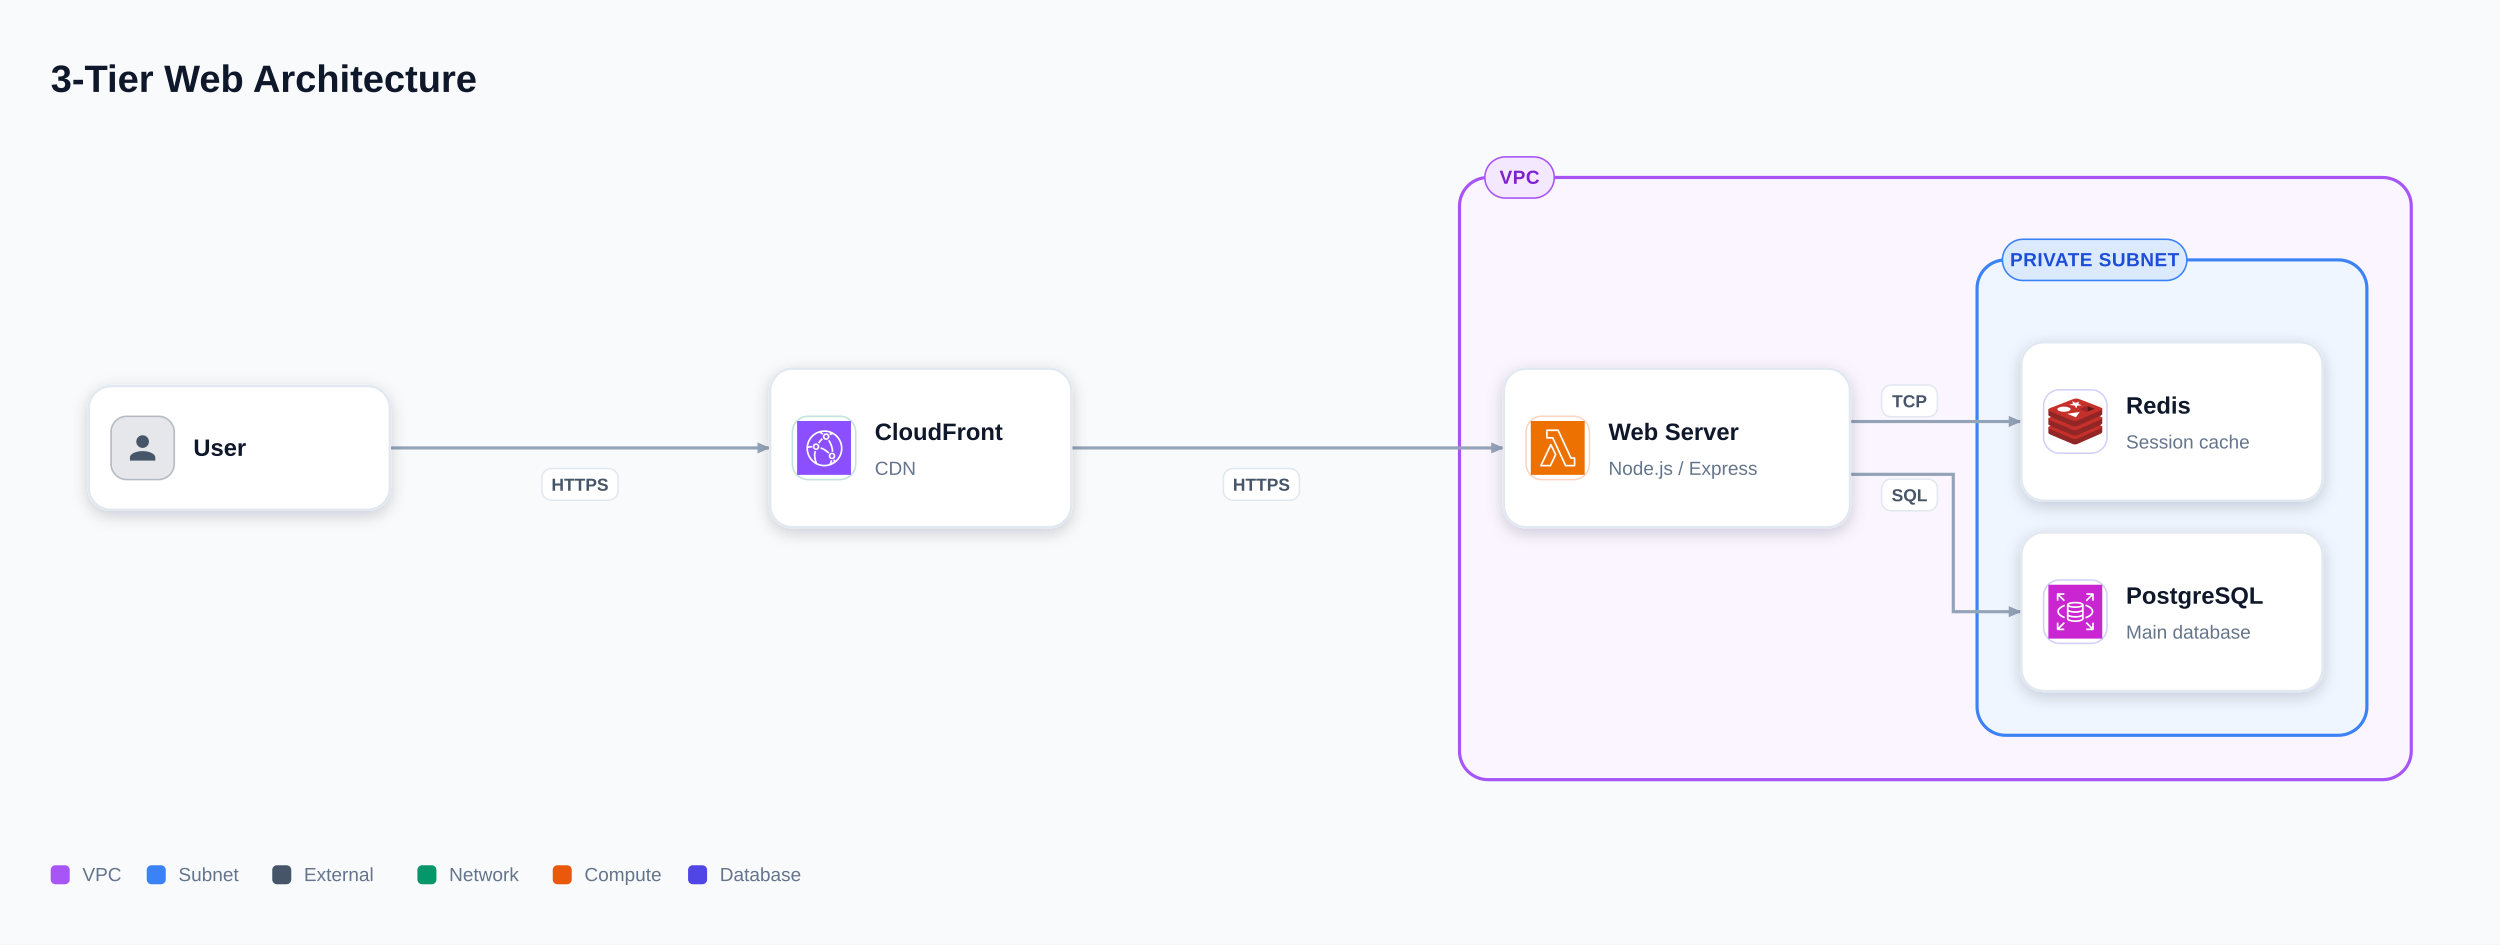
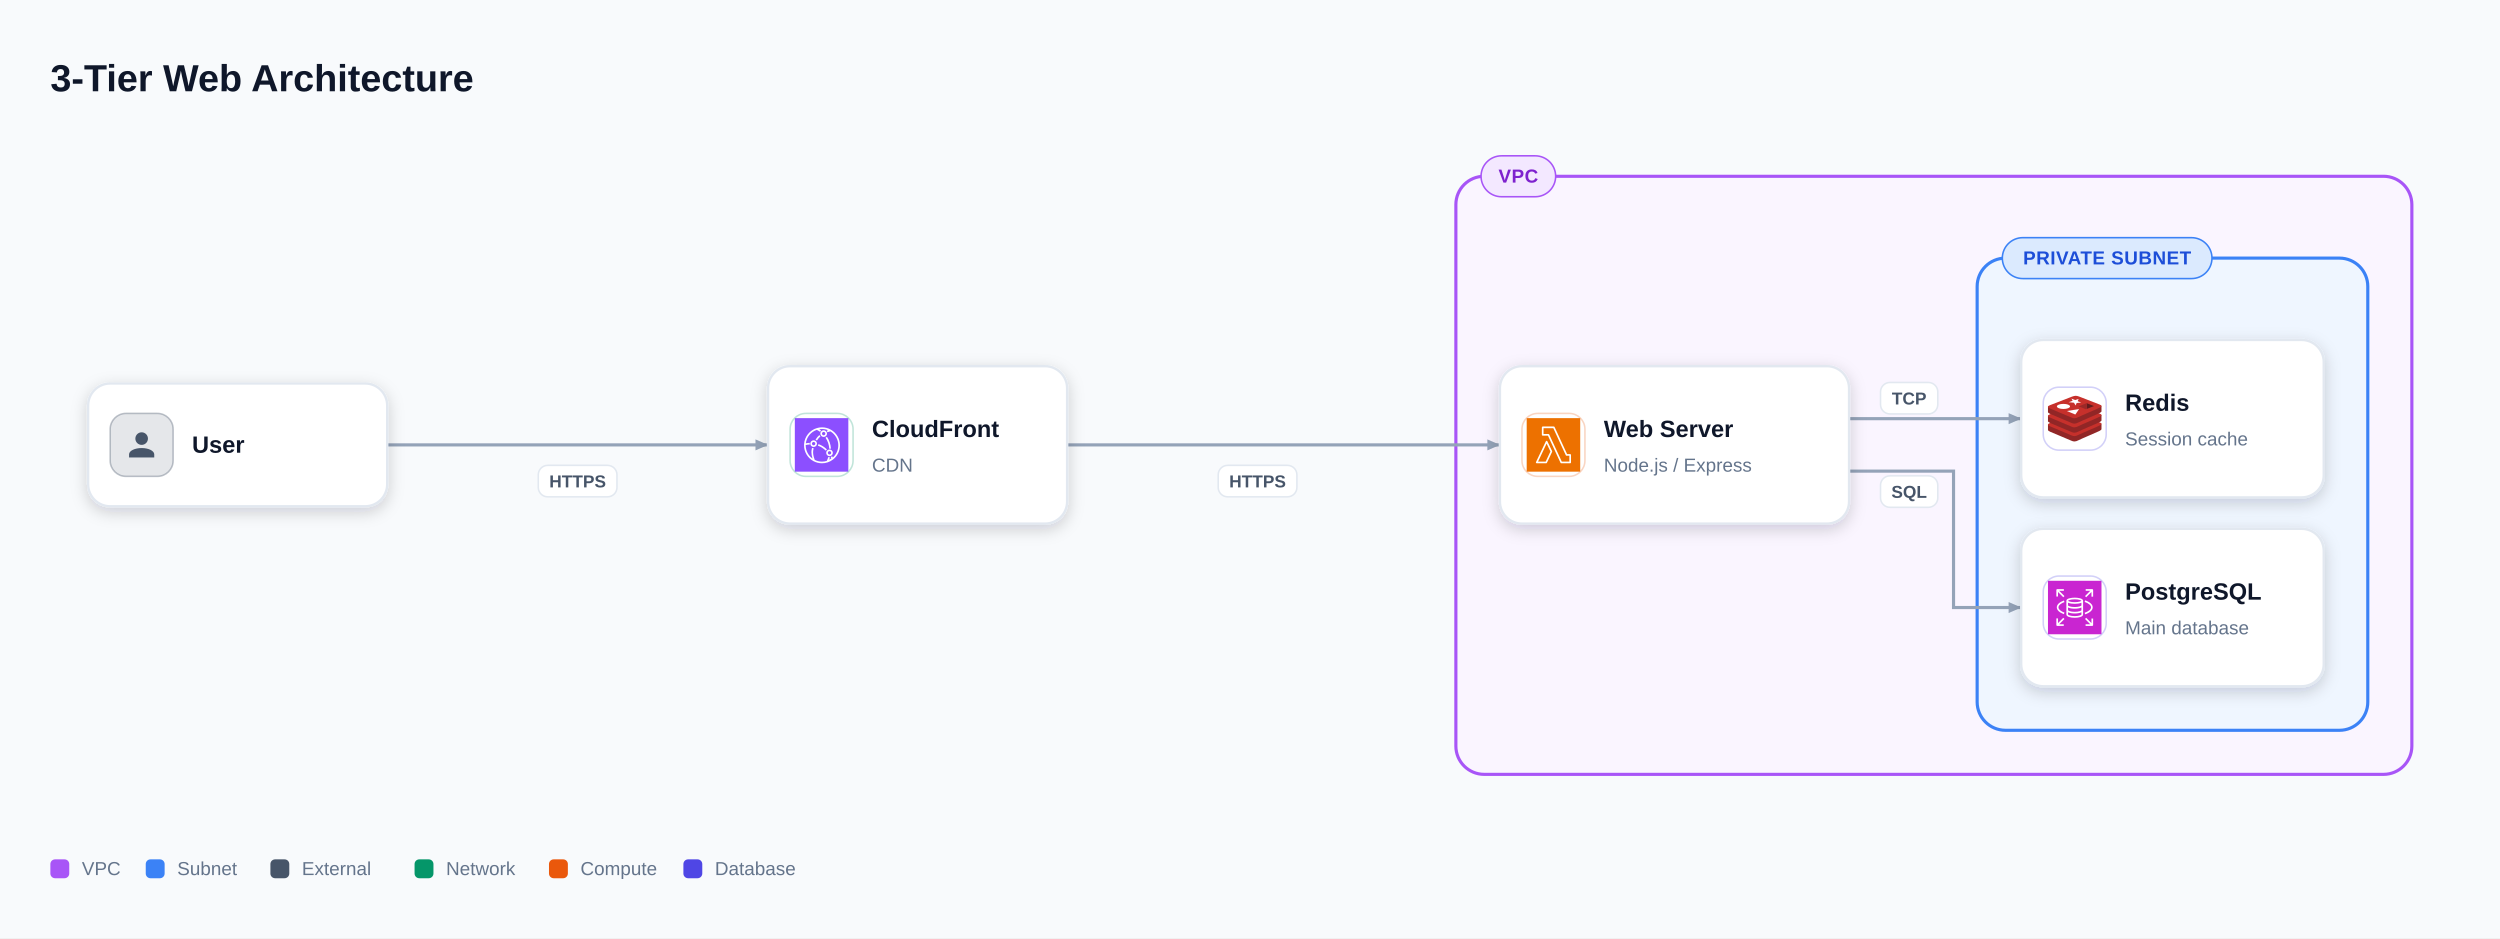
- <svg xmlns="http://www.w3.org/2000/svg" width="1577.6" height="596" viewBox="0 0 1577.6 596">
+ <svg xmlns="http://www.w3.org/2000/svg" width="1588.4" height="596" viewBox="0 0 1588.4 596">
  <defs>
    <filter id="card-shadow" x="-40%" y="-40%" width="180%" height="180%">
      <feDropShadow dx="0" dy="3" stdDeviation="5" flood-color="rgba(15, 23, 42, 0.18)" />
    </filter>
  </defs>
-   <rect x="0" y="0" width="1577.6" height="596" fill="#f8fafc" />
+   <rect x="0" y="0" width="1588.4" height="596" fill="#f8fafc" />
  <text x="32" y="58" font-family="&quot;Segoe UI&quot;, &quot;Helvetica Neue&quot;, Arial, sans-serif" font-size="24" font-weight="700" fill="#0f172a">3-Tier Web Architecture</text>
  <g transform="translate(32, 88)">
    <g>
-       <rect x="889" y="24" width="600.6" height="380" rx="18" fill="#faf5ff" stroke="#a855f7" stroke-width="2" />
-       <rect x="905" y="11" width="43.8" height="26" rx="13" fill="#f3e8ff" stroke="#a855f7" stroke-width="1" />
-       <text x="926.9" y="28" font-family="&quot;Segoe UI&quot;, &quot;Helvetica Neue&quot;, Arial, sans-serif" font-size="12" font-weight="700" letter-spacing="0.3" text-anchor="middle" fill="#7e22ce">VPC</text>
+       <rect x="893" y="24" width="607.4" height="380" rx="18" fill="#faf5ff" stroke="#a855f7" stroke-width="2" />
+       <rect x="909" y="11" width="47.4" height="26" rx="13" fill="#f3e8ff" stroke="#a855f7" stroke-width="1" />
+       <text x="932.7" y="28" font-family="&quot;Segoe UI&quot;, &quot;Helvetica Neue&quot;, Arial, sans-serif" font-size="12" font-weight="700" letter-spacing="0.3" text-anchor="middle" fill="#7e22ce">VPC</text>
    </g>
    <g>
-       <rect x="1215.6" y="76" width="246" height="300" rx="18" fill="#eff6ff" stroke="#3b82f6" stroke-width="2" />
-       <rect x="1231.6" y="63" width="116.4" height="26" rx="13" fill="#dbeafe" stroke="#3b82f6" stroke-width="1" />
-       <text x="1289.8" y="80" font-family="&quot;Segoe UI&quot;, &quot;Helvetica Neue&quot;, Arial, sans-serif" font-size="12" font-weight="700" letter-spacing="0.3" text-anchor="middle" fill="#1d4ed8">PRIVATE SUBNET</text>
+       <rect x="1224.2" y="76" width="248.2" height="300" rx="18" fill="#eff6ff" stroke="#3b82f6" stroke-width="2" />
+       <rect x="1240.2" y="63" width="133.2" height="26" rx="13" fill="#dbeafe" stroke="#3b82f6" stroke-width="1" />
+       <text x="1306.8" y="80" font-family="&quot;Segoe UI&quot;, &quot;Helvetica Neue&quot;, Arial, sans-serif" font-size="12" font-weight="700" letter-spacing="0.3" text-anchor="middle" fill="#1d4ed8">PRIVATE SUBNET</text>
    </g>
-     <path d="M214,194.667 L454,194.667" fill="none" stroke="#94a3b8" stroke-width="2" />
-     <path d="M-8,-3.5 L0,0 L-8,3.5 Z" fill="#94a3b8" transform="translate(454 194.6667) rotate(0)" />
+     <path d="M214,194.667 L456,194.667" fill="none" stroke="#94a3b8" stroke-width="2" />
+     <path d="M-8,-3.5 L0,0 L-8,3.5 Z" fill="#94a3b8" transform="translate(456 194.6667) rotate(0)" />
    <g>
-       <rect x="310" y="207.667" width="48" height="20" rx="6" fill="#ffffff" stroke="#e2e8f0" stroke-width="1" />
-       <text x="334" y="221.667" font-family="&quot;Segoe UI&quot;, &quot;Helvetica Neue&quot;, Arial, sans-serif" font-size="11" font-weight="600" text-anchor="middle" fill="#475569">HTTPS</text>
+       <rect x="310" y="207.667" width="50" height="20" rx="6" fill="#ffffff" stroke="#e2e8f0" stroke-width="1" />
+       <text x="335" y="221.667" font-family="&quot;Segoe UI&quot;, &quot;Helvetica Neue&quot;, Arial, sans-serif" font-size="11" font-weight="600" text-anchor="middle" fill="#475569">HTTPS</text>
    </g>
-     <path d="M644,194.667 L917,194.667" fill="none" stroke="#94a3b8" stroke-width="2" />
-     <path d="M-8,-3.5 L0,0 L-8,3.5 Z" fill="#94a3b8" transform="translate(917 194.6667) rotate(0)" />
+     <path d="M646,194.667 L921,194.667" fill="none" stroke="#94a3b8" stroke-width="2" />
+     <path d="M-8,-3.5 L0,0 L-8,3.5 Z" fill="#94a3b8" transform="translate(921 194.6667) rotate(0)" />
    <g>
-       <rect x="740" y="207.667" width="48" height="20" rx="6" fill="#ffffff" stroke="#e2e8f0" stroke-width="1" />
-       <text x="764" y="221.667" font-family="&quot;Segoe UI&quot;, &quot;Helvetica Neue&quot;, Arial, sans-serif" font-size="11" font-weight="600" text-anchor="middle" fill="#475569">HTTPS</text>
+       <rect x="742" y="207.667" width="50" height="20" rx="6" fill="#ffffff" stroke="#e2e8f0" stroke-width="1" />
+       <text x="767" y="221.667" font-family="&quot;Segoe UI&quot;, &quot;Helvetica Neue&quot;, Arial, sans-serif" font-size="11" font-weight="600" text-anchor="middle" fill="#475569">HTTPS</text>
    </g>
-     <path d="M1135.4,178 L1243.6,178" fill="none" stroke="#94a3b8" stroke-width="2" />
-     <path d="M-8,-3.5 L0,0 L-8,3.5 Z" fill="#94a3b8" transform="translate(1243.6 178) rotate(0)" />
+     <path d="M1142.8,178 L1252.2,178" fill="none" stroke="#94a3b8" stroke-width="2" />
+     <path d="M-8,-3.5 L0,0 L-8,3.5 Z" fill="#94a3b8" transform="translate(1252.2 178) rotate(0)" />
    <g>
-       <rect x="1155.4" y="155" width="35.2" height="20" rx="6" fill="#ffffff" stroke="#e2e8f0" stroke-width="1" />
-       <text x="1173" y="169" font-family="&quot;Segoe UI&quot;, &quot;Helvetica Neue&quot;, Arial, sans-serif" font-size="11" font-weight="600" text-anchor="middle" fill="#475569">TCP</text>
+       <rect x="1162.8" y="155" width="36.4" height="20" rx="6" fill="#ffffff" stroke="#e2e8f0" stroke-width="1" />
+       <text x="1181" y="169" font-family="&quot;Segoe UI&quot;, &quot;Helvetica Neue&quot;, Arial, sans-serif" font-size="11" font-weight="600" text-anchor="middle" fill="#475569">TCP</text>
    </g>
-     <path d="M1135.4,211.333 L1200.6,211.333 L1200.6,298 L1243.6,298" fill="none" stroke="#94a3b8" stroke-width="2" />
-     <path d="M-8,-3.5 L0,0 L-8,3.5 Z" fill="#94a3b8" transform="translate(1243.6 298) rotate(0)" />
+     <path d="M1142.8,211.333 L1209.2,211.333 L1209.2,298 L1252.2,298" fill="none" stroke="#94a3b8" stroke-width="2" />
+     <path d="M-8,-3.5 L0,0 L-8,3.5 Z" fill="#94a3b8" transform="translate(1252.2 298) rotate(0)" />
    <g>
-       <rect x="1155.4" y="214.333" width="35.2" height="20" rx="6" fill="#ffffff" stroke="#e2e8f0" stroke-width="1" />
-       <text x="1173" y="228.333" font-family="&quot;Segoe UI&quot;, &quot;Helvetica Neue&quot;, Arial, sans-serif" font-size="11" font-weight="600" text-anchor="middle" fill="#475569">SQL</text>
+       <rect x="1162.8" y="214.333" width="36.4" height="20" rx="6" fill="#ffffff" stroke="#e2e8f0" stroke-width="1" />
+       <text x="1181" y="228.333" font-family="&quot;Segoe UI&quot;, &quot;Helvetica Neue&quot;, Arial, sans-serif" font-size="11" font-weight="600" text-anchor="middle" fill="#475569">SQL</text>
    </g>
    <g transform="translate(24, 155.6667)">
      <rect x="0" y="0" width="190" height="78" rx="14" fill="#ffffff" stroke="#e2e8f0" stroke-width="1.5" filter="url(#card-shadow)" />
      <rect x="14" y="19" width="40" height="40" rx="10" fill="#475569" fill-opacity="0.14" stroke="#475569" stroke-opacity="0.35" />
      <svg x="22" y="27" width="24" height="24" viewBox="0 0 24 24">
        <path fill="#475569" d="M12 4a4 4 0 0 1 4 4a4 4 0 0 1-4 4a4 4 0 0 1-4-4a4 4 0 0 1 4-4m0 10c4.42 0 8 1.79 8 4v2H4v-2c0-2.21 3.58-4 8-4" />
      </svg>
      <text x="66" y="44" font-family="&quot;Segoe UI&quot;, &quot;Helvetica Neue&quot;, Arial, sans-serif" font-size="15" font-weight="600" fill="#0f172a">User</text>
    </g>
-     <g transform="translate(454, 144.6667)">
+     <g transform="translate(456, 144.6667)">
      <rect x="0" y="0" width="190" height="100" rx="14" fill="#ffffff" stroke="#e2e8f0" stroke-width="1.5" filter="url(#card-shadow)" />
      <clipPath id="clip-badge-cdn">
        <rect x="14" y="30" width="40" height="40" rx="10" />
      </clipPath>
      <rect x="14" y="30" width="40" height="40" rx="10" fill="#ffffff" />
      <g clip-path="url(#clip-badge-cdn)">
        <svg x="17" y="33" width="34" height="34" viewBox="0 0 64 64">
          <g id="Icon-Architecture/48/Arch_Amazon-CloudFront_48" stroke="none" stroke-width="1" fill="none" fill-rule="evenodd">
            <g id="Icon-Architecture-BG/48/Networking-Content-Delivery" fill="#8C4FFF">
              <rect id="Rectangle" x="0" y="0" width="64" height="64" />
            </g>
            <path d="M41.5,43.5 C40.397,43.5 39.5,42.603 39.5,41.5 C39.5,40.397 40.397,39.5 41.5,39.5 C42.603,39.5 43.5,40.397 43.5,41.5 C43.5,42.603 42.603,43.5 41.5,43.5 L41.5,43.5 Z M41.5,37.5 C39.294,37.5 37.5,39.294 37.5,41.5 C37.5,43.706 39.294,45.5 41.5,45.5 C43.706,45.5 45.5,43.706 45.5,41.5 C45.5,39.294 43.706,37.5 41.5,37.5 L41.5,37.5 Z M22.5,32.5 C21.397,32.5 20.5,31.603 20.5,30.5 C20.5,29.397 21.397,28.5 22.5,28.5 C23.603,28.5 24.5,29.397 24.5,30.5 C24.5,31.603 23.603,32.5 22.5,32.5 L22.5,32.5 Z M22.5,26.5 C20.294,26.5 18.5,28.294 18.5,30.5 C18.5,32.706 20.294,34.5 22.5,34.5 C24.706,34.5 26.5,32.706 26.5,30.5 C26.5,28.294 24.706,26.5 22.5,26.5 L22.5,26.5 Z M45.389,47.124 C45.168,46.607 44.936,46.094 44.685,45.591 L42.896,46.486 C43.17,47.035 43.42,47.599 43.656,48.165 C42.82,48.762 41.943,49.288 41.028,49.74 C41.384,48.865 41.694,47.975 41.974,47.012 L40.054,46.454 C39.564,48.134 38.985,49.581 38.184,51.133 C36.357,51.698 34.452,52 32.5,52 C29.465,52 26.567,51.314 23.871,49.976 C22.503,46.615 21.838,43.534 21.838,40.559 C21.838,39.267 22.063,38.196 22.322,36.956 C22.386,36.652 22.45,36.343 22.514,36.024 L20.551,35.638 C20.49,35.949 20.427,36.25 20.365,36.545 C20.094,37.838 19.838,39.06 19.838,40.559 C19.838,43.074 20.274,45.644 21.154,48.354 C16.072,44.724 13,38.854 13,32.5 C13,32.389 13.01,32.273 13.012,32.161 C14.642,31.799 16.123,31.614 17.854,31.571 L17.804,29.572 C16.169,29.612 14.694,29.779 13.163,30.084 C14.081,22.683 19.212,16.394 26.323,14.019 C27.873,14.818 29.02,15.524 30.135,16.37 L31.344,14.776 C30.646,14.248 29.934,13.771 29.146,13.299 C30.244,13.108 31.363,13 32.5,13 C35.032,13 37.532,13.494 39.849,14.439 C39.342,14.593 38.82,14.763 38.243,14.971 L38.923,16.852 C40.316,16.349 41.408,16.04 42.571,15.821 C48.399,19.341 52,25.667 52,32.5 C52,38.156 49.605,43.416 45.389,47.124 L45.389,47.124 Z M43.008,13.749 C39.826,11.95 36.192,11 32.5,11 C30.392,11 28.324,11.301 26.357,11.895 C17.723,14.464 11.568,22.23 11.045,31.196 C11.01,31.625 11,32.062 11,32.5 C11,40.444 15.352,47.707 22.354,51.455 C25.459,53.12 28.968,54 32.5,54 C34.892,54 37.229,53.61 39.437,52.843 C41.684,52.086 43.773,50.963 45.646,49.507 C50.955,45.399 54,39.2 54,32.5 C54,24.732 49.787,17.546 43.008,13.749 L43.008,13.749 Z M38.384,37.411 L37.003,38.858 C34.022,36.015 31.047,34.146 27.637,32.975 L28.287,31.083 C31.979,32.351 35.188,34.362 38.384,37.411 L38.384,37.411 Z M38.444,22.364 C41.282,26.692 42.88,31.444 43.193,36.488 L41.197,36.612 C40.905,31.919 39.417,27.495 36.772,23.46 L38.444,22.364 Z M26.451,26.797 L24.773,25.708 C26.316,23.332 27.639,21.758 29.336,20.278 L30.65,21.786 C29.103,23.135 27.886,24.587 26.451,26.797 L26.451,26.797 Z M34.5,16.5 C35.603,16.5 36.5,17.397 36.5,18.5 C36.5,19.603 35.603,20.5 34.5,20.5 C33.397,20.5 32.5,19.603 32.5,18.5 C32.5,17.397 33.397,16.5 34.5,16.5 L34.5,16.5 Z M34.5,22.5 C36.706,22.5 38.5,20.706 38.5,18.5 C38.5,16.294 36.706,14.5 34.5,14.5 C32.294,14.5 30.5,16.294 30.5,18.5 C30.5,20.706 32.294,22.5 34.5,22.5 L34.5,22.5 Z" id="Amazon-CloudFront_Icon_48_Squid" fill="#FFFFFF" />
          </g>
        </svg>
      </g>
      <rect x="14" y="30" width="40" height="40" rx="10" fill="none" stroke="#059669" stroke-opacity="0.25" />
      <text x="66" y="45" font-family="&quot;Segoe UI&quot;, &quot;Helvetica Neue&quot;, Arial, sans-serif" font-size="15" font-weight="600" fill="#0f172a">CloudFront</text>
      <text x="66" y="67" font-family="&quot;Segoe UI&quot;, &quot;Helvetica Neue&quot;, Arial, sans-serif" font-size="12" fill="#64748b">CDN</text>
    </g>
-     <g transform="translate(917, 144.6667)">
-       <rect x="0" y="0" width="218.4" height="100" rx="14" fill="#ffffff" stroke="#e2e8f0" stroke-width="1.5" filter="url(#card-shadow)" />
+     <g transform="translate(921, 144.6667)">
+       <rect x="0" y="0" width="221.8" height="100" rx="14" fill="#ffffff" stroke="#e2e8f0" stroke-width="1.5" filter="url(#card-shadow)" />
      <clipPath id="clip-badge-web">
        <rect x="14" y="30" width="40" height="40" rx="10" />
      </clipPath>
      <rect x="14" y="30" width="40" height="40" rx="10" fill="#ffffff" />
      <g clip-path="url(#clip-badge-web)">
        <svg x="17" y="33" width="34" height="34" viewBox="0 0 64 64">
          <g id="Icon-Architecture/48/Arch_AWS-Lambda_48" stroke="none" stroke-width="1" fill="none" fill-rule="evenodd">
            <g id="Icon-Architecture-BG/48/Compute" fill="#ED7100">
              <rect id="Rectangle" x="0" y="0" width="64" height="64" />
            </g>
            <path d="M22.679,52 L13.574,52 L23.838,30.41 L28.4,39.861 L22.679,52 Z M24.727,27.667 C24.561,27.321 24.212,27.103 23.831,27.103 L23.828,27.103 C23.445,27.104 23.097,27.325 22.932,27.672 L11.097,52.569 C10.95,52.879 10.971,53.243 11.154,53.534 C11.335,53.824 11.654,54 11.996,54 L23.31,54 C23.695,54 24.045,53.777 24.21,53.428 L30.404,40.284 C30.533,40.01 30.532,39.692 30.399,39.42 L24.727,27.667 Z M51.008,52 L41.986,52 L26.955,19.578 C26.791,19.226 26.439,19 26.052,19 L20.128,19 L20.135,12 L31.815,12 L46.775,44.42 C46.938,44.774 47.291,45 47.679,45 L51.008,45 L51.008,52 Z M52.004,43 L48.314,43 L33.354,10.58 C33.191,10.226 32.838,10 32.451,10 L19.14,10 C18.591,10 18.145,10.447 18.144,10.999 L18.136,19.999 C18.136,20.265 18.241,20.519 18.427,20.707 C18.614,20.895 18.867,21 19.131,21 L25.417,21 L40.448,53.422 C40.611,53.774 40.963,54 41.35,54 L52.004,54 C52.555,54 53,53.552 53,53 L53,44 C53,43.448 52.555,43 52.004,43 L52.004,43 Z" id="AWS-Lambda_Icon_48_Squid" fill="#FFFFFF" />
          </g>
        </svg>
      </g>
      <rect x="14" y="30" width="40" height="40" rx="10" fill="none" stroke="#ea580c" stroke-opacity="0.25" />
      <text x="66" y="45" font-family="&quot;Segoe UI&quot;, &quot;Helvetica Neue&quot;, Arial, sans-serif" font-size="15" font-weight="600" fill="#0f172a">Web Server</text>
      <text x="66" y="67" font-family="&quot;Segoe UI&quot;, &quot;Helvetica Neue&quot;, Arial, sans-serif" font-size="12" fill="#64748b">Node.js / Express</text>
    </g>
-     <g transform="translate(1243.6, 128)">
-       <rect x="0" y="0" width="190" height="100" rx="14" fill="#ffffff" stroke="#e2e8f0" stroke-width="1.5" filter="url(#card-shadow)" />
+     <g transform="translate(1252.2, 128)">
+       <rect x="0" y="0" width="192.2" height="100" rx="14" fill="#ffffff" stroke="#e2e8f0" stroke-width="1.5" filter="url(#card-shadow)" />
      <clipPath id="clip-badge-cache">
        <rect x="14" y="30" width="40" height="40" rx="10" />
      </clipPath>
      <rect x="14" y="30" width="40" height="40" rx="10" fill="#ffffff" />
      <g clip-path="url(#clip-badge-cache)">
        <svg x="17" y="33" width="34" height="34" viewBox="0 0 256 220">
          <path d="M246 169c-13.7 7-84.5 36.2-99.5 44-15.1 7.9-23.5 7.8-35.4 2.1C99.2 209.4 24 179 10.3 172.5 3.6 169.3 0 166.5 0 164v-26s98-21.3 113.9-27c15.8-5.6 21.3-5.8 34.8-.9 13.4 5 94 19.5 107.3 24.3V160c0 2.5-3 5.3-10 9" fill="#912626" />
          <path d="M246 143.2c-13.7 7.1-84.5 36.2-99.5 44-15.1 8-23.5 7.9-35.4 2.2-11.9-5.7-87.2-36.1-100.8-42.6-13.5-6.5-13.8-11-.5-16.2 13.4-5.2 88.2-34.6 104-40.3 16-5.6 21.4-5.8 34.9-1 13.4 5 83.8 33 97.1 37.9 13.3 4.9 13.8 8.9.2 16" fill="#C6302B" />
          <path d="M246 127c-13.7 7.2-84.5 36.3-99.5 44.2-15.1 7.8-23.5 7.7-35.4 2-11.9-5.6-87.2-36-100.8-42.6-6.7-3.2-10.3-6-10.3-8.5V96.2s98-21.3 113.9-27c15.8-5.7 21.3-5.9 34.8-1 13.4 5 94 19.5 107.3 24.4V118c0 2.5-3 5.4-10 9" fill="#912626" />
          <path d="M246 101.4c-13.7 7-84.5 36.2-99.5 44-15.1 7.9-23.5 7.8-35.4 2.1C99.2 141.8 24 111.4 10.3 105c-13.5-6.5-13.8-11-.5-16.1C23.2 83.5 98 54 113.8 48.5c16-5.7 21.4-6 34.9-1 13.4 5 83.8 33 97.1 37.8 13.3 5 13.8 9 .2 16" fill="#C6302B" />
          <path d="M246 83.7c-13.7 7-84.5 36.2-99.5 44-15.1 7.9-23.5 7.8-35.4 2.1C99.2 124.1 24 93.7 10.3 87.2 3.6 84 0 81.2 0 78.7v-26s98-21.3 113.9-27c15.8-5.6 21.3-5.8 34.8-.9 13.4 5 94 19.5 107.3 24.4v25.5c0 2.5-3 5.3-10 9" fill="#912626" />
          <path d="M246 58c-13.7 7-84.5 36.1-99.5 44-15.1 7.9-23.5 7.8-35.4 2C99.2 98.5 24 68 10.3 61.6c-13.5-6.5-13.8-11-.5-16.2C23.2 40.1 98 10.7 113.8 5c16-5.6 21.4-5.8 34.9-.9 13.4 5 83.8 33 97.1 37.8 13.3 4.9 13.8 9 .2 16" fill="#C6302B" />
          <path d="m159.3 32.8-22 2.2-5 11.9-8-13.2L99 31.4l19-6.9-5.8-10.5 17.8 7 16.7-5.5-4.5 10.9 17 6.4M131 90.3l-41-17 58.8-9.1-17.8 26M74 39.3c17.5 0 31.5 5.5 31.5 12.2 0 6.8-14 12.2-31.4 12.2s-31.5-5.4-31.5-12.2c0-6.7 14.1-12.2 31.5-12.2" fill="#FFF" />
          <path d="M185.3 36 220 49.8l-34.8 13.7V36" fill="#621B1C" />
          <path d="M146.8 51.2 185.3 36v27.5l-3.8 1.5-34.7-13.8" fill="#9A2928" />
        </svg>
      </g>
      <rect x="14" y="30" width="40" height="40" rx="10" fill="none" stroke="#4f46e5" stroke-opacity="0.25" />
      <text x="66" y="45" font-family="&quot;Segoe UI&quot;, &quot;Helvetica Neue&quot;, Arial, sans-serif" font-size="15" font-weight="600" fill="#0f172a">Redis</text>
      <text x="66" y="67" font-family="&quot;Segoe UI&quot;, &quot;Helvetica Neue&quot;, Arial, sans-serif" font-size="12" fill="#64748b">Session cache</text>
    </g>
-     <g transform="translate(1243.6, 248)">
-       <rect x="0" y="0" width="190" height="100" rx="14" fill="#ffffff" stroke="#e2e8f0" stroke-width="1.5" filter="url(#card-shadow)" />
+     <g transform="translate(1252.2, 248)">
+       <rect x="0" y="0" width="192.2" height="100" rx="14" fill="#ffffff" stroke="#e2e8f0" stroke-width="1.5" filter="url(#card-shadow)" />
      <clipPath id="clip-badge-db">
        <rect x="14" y="30" width="40" height="40" rx="10" />
      </clipPath>
      <rect x="14" y="30" width="40" height="40" rx="10" fill="#ffffff" />
      <g clip-path="url(#clip-badge-db)">
        <svg x="17" y="33" width="34" height="34" viewBox="0 0 64 64">
          <g id="Icon-Architecture/48/Arch_Amazon-RDS_48" stroke="none" stroke-width="1" fill="none" fill-rule="evenodd">
            <g id="Icon-Architecture-BG/48/Database" fill="#C925D1">
              <rect id="Rectangle" x="0" y="0" width="64" height="64" />
            </g>
            <path d="M54,11 L54,19 L52,19 L52,13.414 L45.707,19.707 L44.293,18.293 L50.586,12 L45.125,12 L45.125,10 L53,10 C53.553,10 54,10.448 54,11 L54,11 Z M12,18.875 L10,18.875 L10,11 C10,10.448 10.447,10 11,10 L19,10 L19,12 L13.414,12 L19.707,18.293 L18.293,19.707 L12,13.414 L12,18.875 Z M19.707,45.707 L13.414,52 L18.875,52 L18.875,54 L11,54 C10.447,54 10,53.552 10,53 L10,45 L12,45 L12,50.586 L18.293,44.293 L19.707,45.707 Z M51.5,31.781 C51.5,29.352 48.634,26.932 43.833,25.307 L44.474,23.413 C50.21,25.354 53.5,28.404 53.5,31.781 C53.5,35.158 50.21,38.208 44.474,40.15 L43.833,38.255 C48.634,36.631 51.5,34.21 51.5,31.781 L51.5,31.781 Z M12.543,31.781 C12.543,34.105 15.224,36.46 19.715,38.081 L19.035,39.961 C13.639,38.014 10.543,35.033 10.543,31.781 C10.543,28.53 13.639,25.548 19.035,23.601 L19.715,25.482 C15.224,27.103 12.543,29.458 12.543,31.781 L12.543,31.781 Z M52,45.125 L54,45.125 L54,53 C54,53.552 53.553,54 53,54 L45,54 L45,52 L50.586,52 L44.293,45.707 L45.707,44.293 L52,50.586 L52,45.125 Z M32.022,31.402 C26.999,31.402 24.126,30.059 24,29.483 L24,26.257 C26.159,27.266 29.609,27.593 32,27.593 C34.391,27.593 37.841,27.266 40,26.257 L40,29.483 C39.894,30.057 37.051,31.402 32.022,31.402 L32.022,31.402 Z M32.022,37.13 C26.999,37.13 24.126,35.786 24,35.21 L24,31.956 C25.953,32.937 29.055,33.402 32.022,33.402 C34.973,33.402 38.055,32.938 40,31.96 L40,35.21 C39.894,35.785 37.052,37.13 32.022,37.13 L32.022,37.13 Z M32,42.268 C26.95,42.268 24.104,40.917 24,40.346 L24,37.683 C25.953,38.665 29.055,39.13 32.022,39.13 C34.973,39.13 38.055,38.666 40,37.687 L40,40.342 C39.896,40.917 37.05,42.268 32,42.268 L32,42.268 Z M32,22.193 C36.971,22.193 39.642,23.37 39.982,23.894 C39.642,24.417 36.971,25.593 32,25.593 C26.909,25.593 24.233,24.361 24,23.949 L24,23.93 C24.233,23.426 26.909,22.193 32,22.193 L32,22.193 Z M32,20.193 C28.286,20.193 22,20.973 22,23.894 L22,40.346 C22,43.041 27.184,44.268 32,44.268 C36.816,44.268 42,43.041 42,40.346 L42,23.894 C42,20.973 35.714,20.193 32,20.193 L32,20.193 Z" id="Amazon-RDS_Icon_48_Squid" fill="#FFFFFF" />
          </g>
        </svg>
      </g>
      <rect x="14" y="30" width="40" height="40" rx="10" fill="none" stroke="#4f46e5" stroke-opacity="0.25" />
      <text x="66" y="45" font-family="&quot;Segoe UI&quot;, &quot;Helvetica Neue&quot;, Arial, sans-serif" font-size="15" font-weight="600" fill="#0f172a">PostgreSQL</text>
      <text x="66" y="67" font-family="&quot;Segoe UI&quot;, &quot;Helvetica Neue&quot;, Arial, sans-serif" font-size="12" fill="#64748b">Main database</text>
    </g>
  </g>
  <g transform="translate(32, 540)">
    <g>
      <rect x="0" y="6" width="12" height="12" rx="3" fill="#a855f7" />
      <text x="20" y="16" font-family="&quot;Segoe UI&quot;, &quot;Helvetica Neue&quot;, Arial, sans-serif" font-size="12" fill="#64748b">VPC</text>
      <rect x="60.6" y="6" width="12" height="12" rx="3" fill="#3b82f6" />
      <text x="80.6" y="16" font-family="&quot;Segoe UI&quot;, &quot;Helvetica Neue&quot;, Arial, sans-serif" font-size="12" fill="#64748b">Subnet</text>
      <rect x="139.8" y="6" width="12" height="12" rx="3" fill="#475569" />
      <text x="159.8" y="16" font-family="&quot;Segoe UI&quot;, &quot;Helvetica Neue&quot;, Arial, sans-serif" font-size="12" fill="#64748b">External</text>
      <rect x="231.4" y="6" width="12" height="12" rx="3" fill="#059669" />
      <text x="251.4" y="16" font-family="&quot;Segoe UI&quot;, &quot;Helvetica Neue&quot;, Arial, sans-serif" font-size="12" fill="#64748b">Network</text>
      <rect x="316.8" y="6" width="12" height="12" rx="3" fill="#ea580c" />
      <text x="336.8" y="16" font-family="&quot;Segoe UI&quot;, &quot;Helvetica Neue&quot;, Arial, sans-serif" font-size="12" fill="#64748b">Compute</text>
      <rect x="402.2" y="6" width="12" height="12" rx="3" fill="#4f46e5" />
      <text x="422.2" y="16" font-family="&quot;Segoe UI&quot;, &quot;Helvetica Neue&quot;, Arial, sans-serif" font-size="12" fill="#64748b">Database</text>
    </g>
  </g>
</svg>
